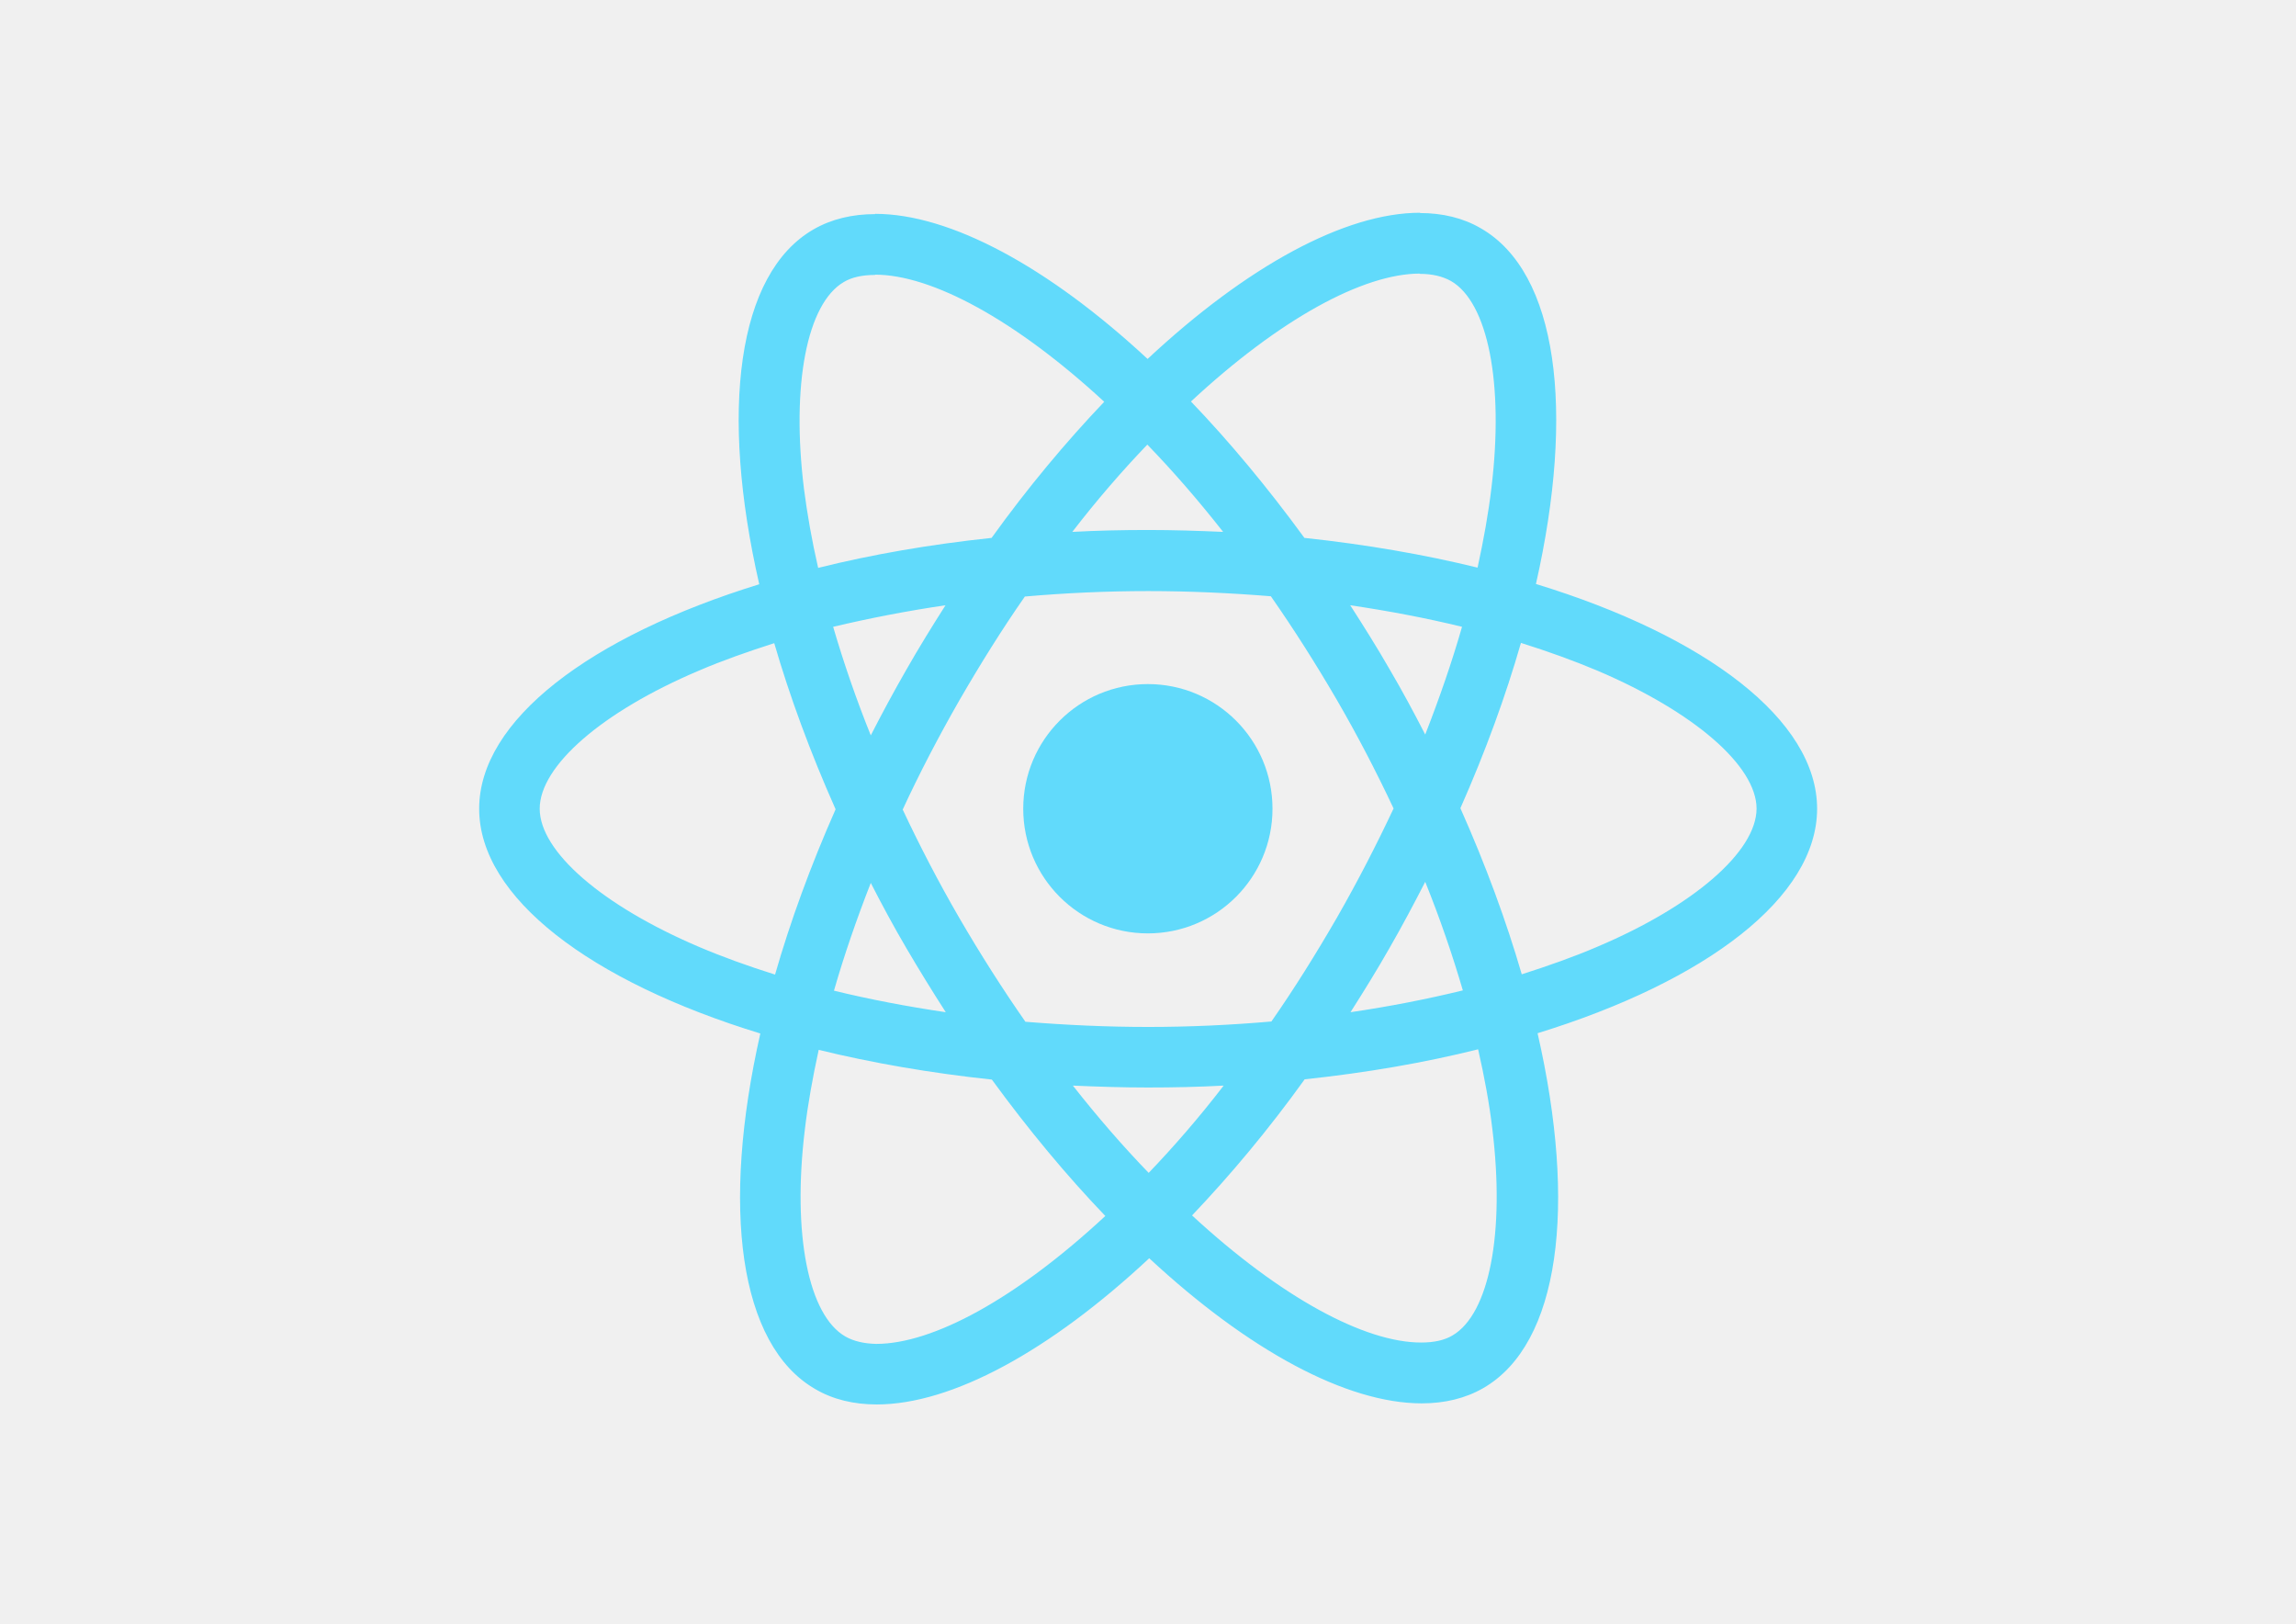
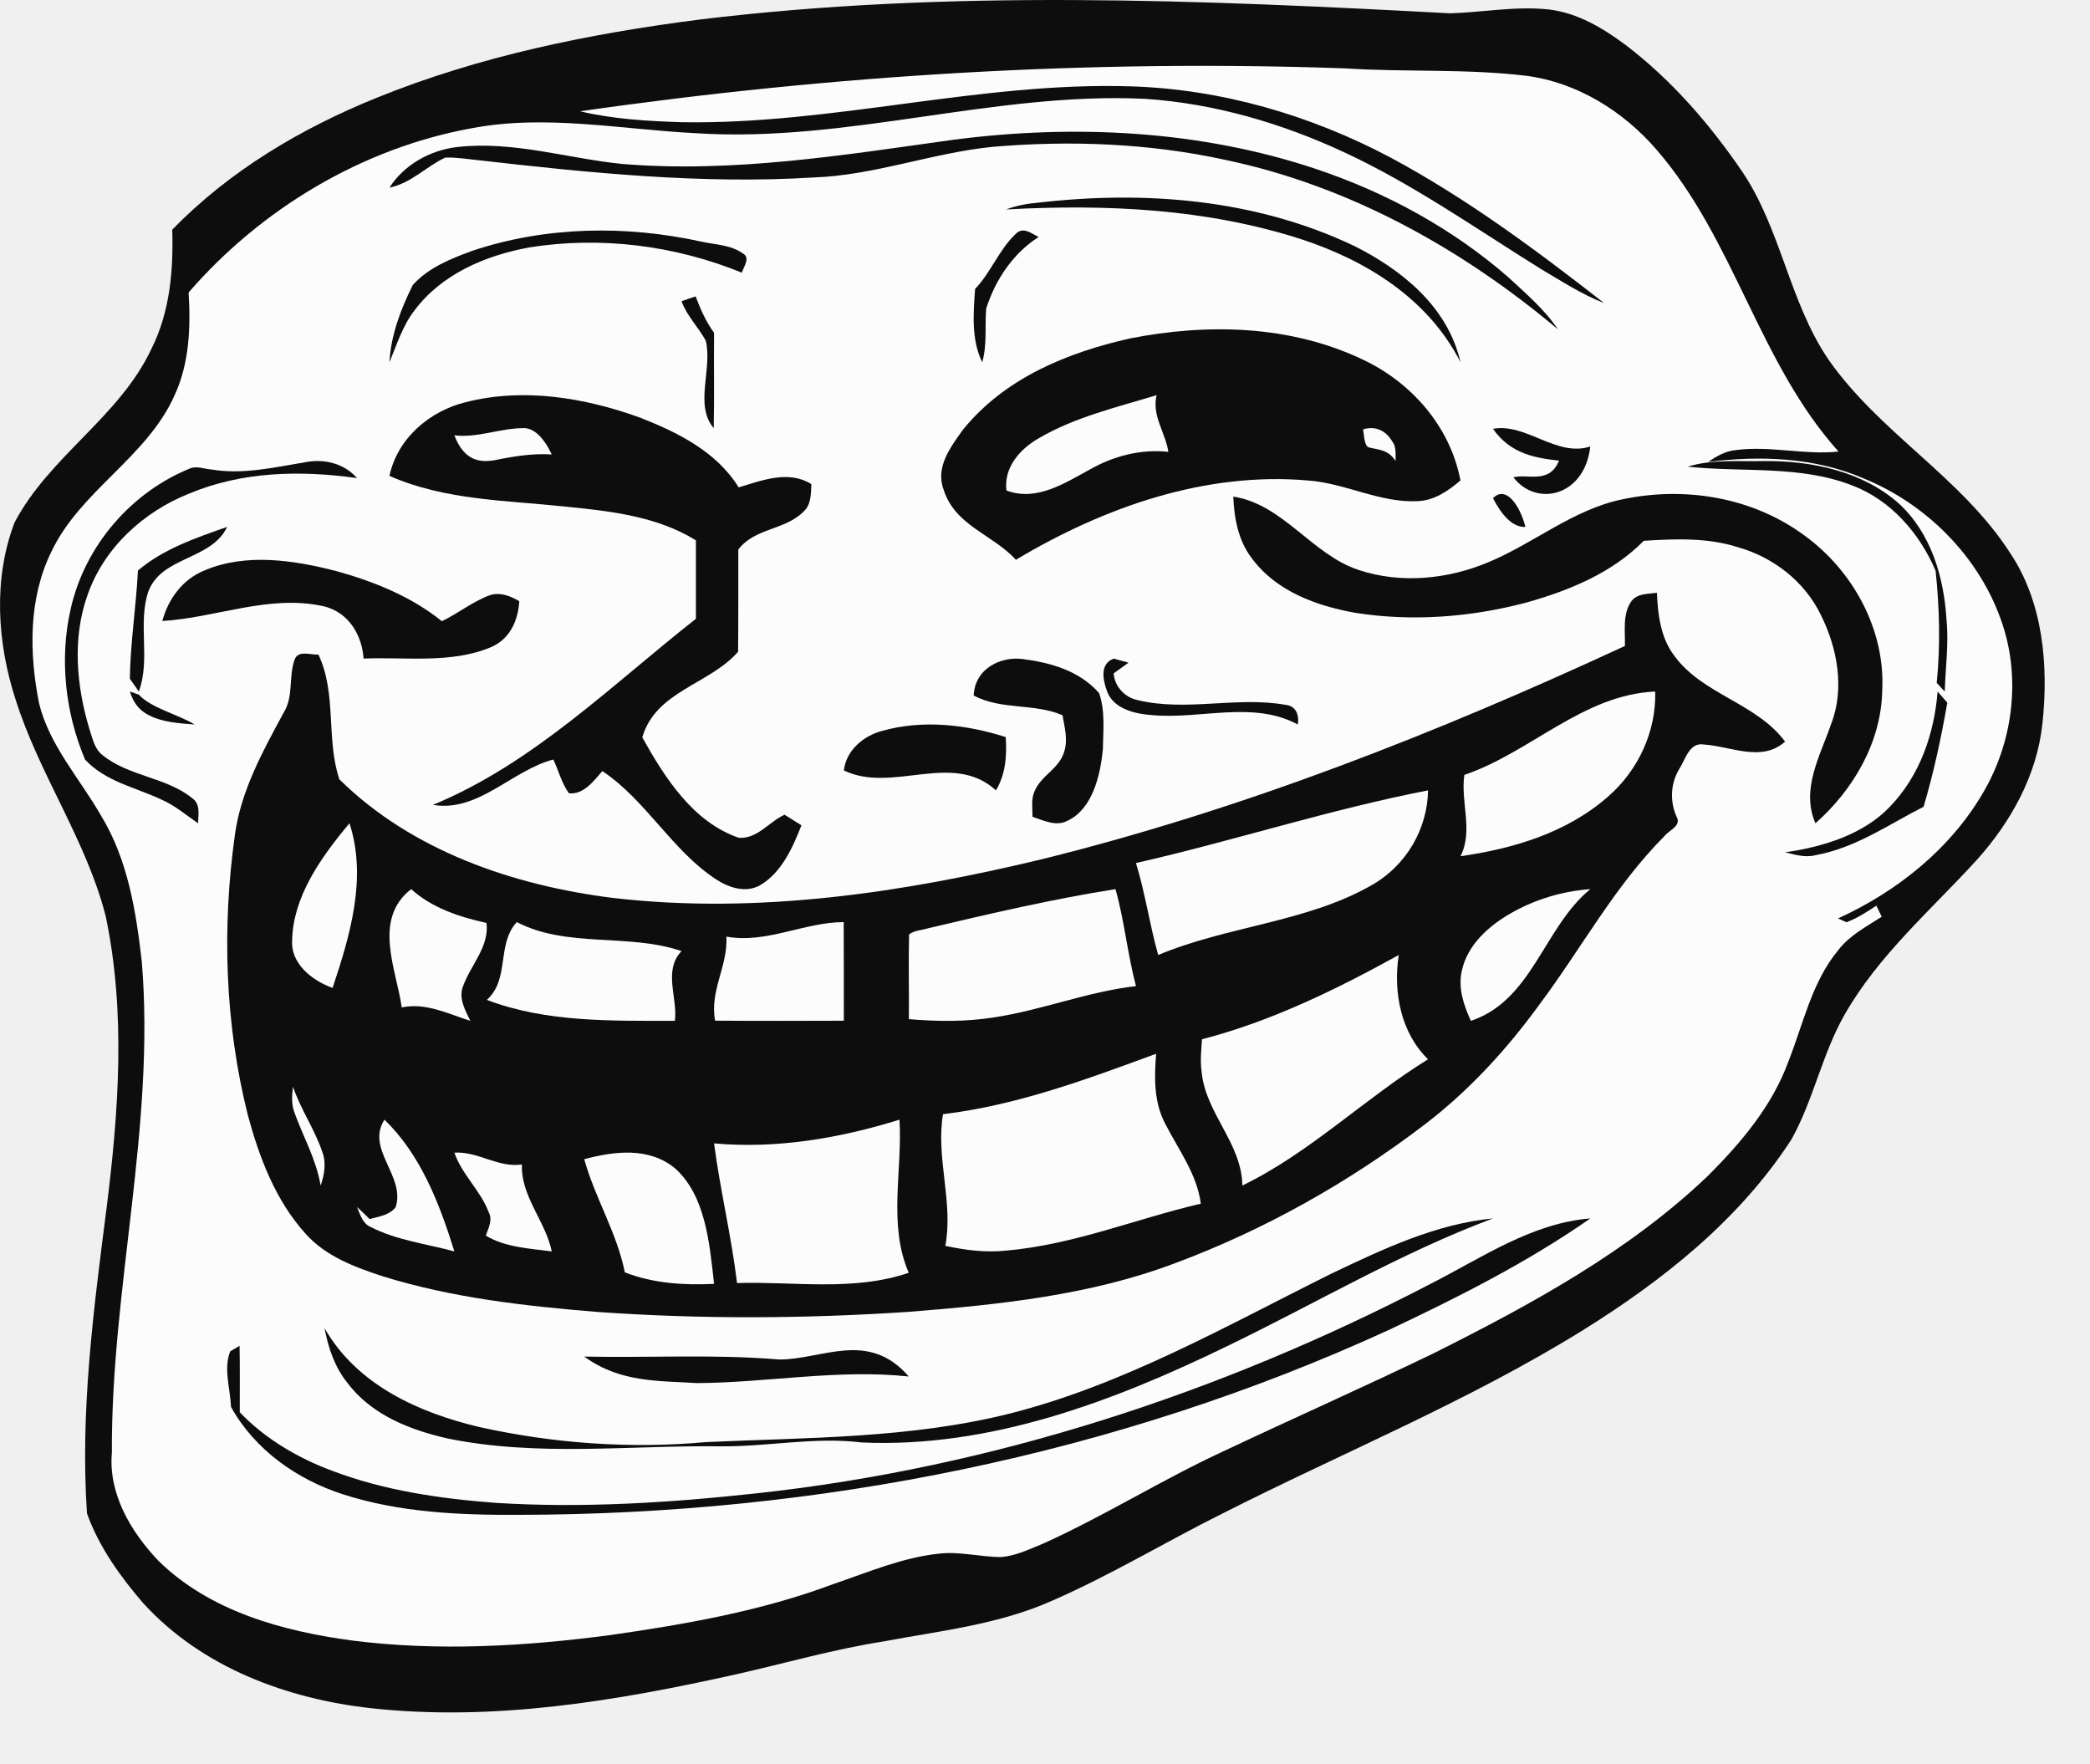
- <svg xmlns="http://www.w3.org/2000/svg" viewBox="0 0 841.9 595.3">
-   <g fill="#61DAFB">
-     <path d="M666.3 296.5c0-32.5-40.7-63.3-103.1-82.4 14.4-63.6 8-114.2-20.2-130.4-6.5-3.8-14.1-5.6-22.4-5.6v22.3c4.6 0 8.3.9 11.4 2.6 13.6 7.8 19.5 37.5 14.9 75.7-1.1 9.4-2.9 19.3-5.1 29.4-19.6-4.8-41-8.5-63.5-10.9-13.5-18.5-27.5-35.3-41.6-50 32.6-30.3 63.2-46.9 84-46.9V78c-27.5 0-63.5 19.6-99.9 53.6-36.4-33.8-72.4-53.2-99.9-53.2v22.3c20.7 0 51.4 16.5 84 46.6-14 14.7-28 31.4-41.3 49.9-22.6 2.4-44 6.1-63.6 11-2.3-10-4-19.7-5.2-29-4.7-38.2 1.1-67.9 14.6-75.8 3-1.8 6.9-2.6 11.5-2.6V78.5c-8.4 0-16 1.8-22.6 5.6-28.1 16.2-34.4 66.7-19.9 130.1-62.2 19.2-102.7 49.9-102.7 82.3 0 32.5 40.7 63.3 103.1 82.4-14.4 63.6-8 114.2 20.2 130.4 6.5 3.8 14.1 5.6 22.5 5.6 27.5 0 63.5-19.6 99.9-53.6 36.4 33.8 72.4 53.2 99.9 53.2 8.4 0 16-1.8 22.6-5.6 28.1-16.2 34.4-66.7 19.9-130.1 62-19.1 102.5-49.9 102.5-82.3zm-130.2-66.7c-3.7 12.9-8.3 26.2-13.5 39.5-4.1-8-8.4-16-13.1-24-4.6-8-9.5-15.8-14.4-23.4 14.2 2.1 27.9 4.7 41 7.9zm-45.8 106.5c-7.8 13.5-15.8 26.3-24.1 38.2-14.9 1.3-30 2-45.2 2-15.1 0-30.2-.7-45-1.9-8.3-11.9-16.4-24.6-24.2-38-7.6-13.1-14.5-26.4-20.8-39.8 6.2-13.4 13.2-26.8 20.7-39.9 7.8-13.5 15.8-26.3 24.1-38.2 14.9-1.3 30-2 45.2-2 15.1 0 30.2.7 45 1.9 8.3 11.9 16.4 24.6 24.2 38 7.6 13.1 14.5 26.4 20.8 39.8-6.3 13.4-13.2 26.8-20.7 39.9zm32.3-13c5.4 13.4 10 26.8 13.8 39.8-13.1 3.2-26.9 5.9-41.2 8 4.9-7.7 9.8-15.6 14.4-23.7 4.6-8 8.9-16.1 13-24.1zM421.2 430c-9.3-9.6-18.6-20.3-27.8-32 9 .4 18.2.7 27.5.7 9.4 0 18.7-.2 27.8-.7-9 11.7-18.3 22.4-27.5 32zm-74.4-58.9c-14.2-2.1-27.9-4.7-41-7.9 3.7-12.9 8.3-26.2 13.5-39.5 4.1 8 8.4 16 13.1 24 4.7 8 9.5 15.8 14.4 23.4zM420.7 163c9.3 9.6 18.6 20.3 27.8 32-9-.4-18.2-.7-27.5-.7-9.4 0-18.7.2-27.8.7 9-11.7 18.3-22.4 27.5-32zm-74 58.9c-4.9 7.7-9.8 15.6-14.4 23.7-4.6 8-8.9 16-13 24-5.4-13.4-10-26.8-13.8-39.8 13.1-3.1 26.9-5.8 41.2-7.9zm-90.5 125.2c-35.4-15.1-58.3-34.9-58.3-50.6 0-15.7 22.9-35.6 58.3-50.6 8.6-3.7 18-7 27.7-10.1 5.7 19.6 13.2 40 22.5 60.9-9.2 20.8-16.6 41.1-22.2 60.6-9.9-3.1-19.3-6.5-28-10.2zM310 490c-13.6-7.8-19.5-37.5-14.9-75.7 1.1-9.4 2.9-19.3 5.1-29.4 19.6 4.8 41 8.5 63.5 10.9 13.5 18.5 27.5 35.3 41.6 50-32.6 30.3-63.2 46.9-84 46.9-4.5-.1-8.3-1-11.3-2.7zm237.2-76.2c4.7 38.2-1.1 67.9-14.6 75.8-3 1.8-6.9 2.6-11.5 2.6-20.7 0-51.4-16.5-84-46.6 14-14.7 28-31.4 41.3-49.9 22.6-2.4 44-6.1 63.6-11 2.3 10.1 4.1 19.8 5.2 29.1zm38.5-66.7c-8.6 3.7-18 7-27.7 10.1-5.7-19.6-13.2-40-22.5-60.9 9.2-20.8 16.6-41.1 22.2-60.6 9.9 3.1 19.3 6.5 28.1 10.2 35.4 15.1 58.3 34.9 58.3 50.6-.1 15.7-23 35.6-58.4 50.6zM320.8 78.4z" />
-     <circle cx="420.9" cy="296.5" r="45.7" />
-     <path d="M520.5 78.1z" />
+ <svg xmlns="http://www.w3.org/2000/svg" width="32" height="27" viewBox="0 0 32 27" fill="none">
+   <g clip-path="url(#clip0_205501_2)">
+     <path d="M10.705 0.3C14.523 -0.165 18.376 -0.001 22.205 0.204C22.711 0.188 23.216 0.089 23.722 0.146C24.156 0.199 24.544 0.431 24.892 0.69C25.592 1.224 26.179 1.9 26.678 2.632C27.269 3.51 27.397 4.624 27.993 5.501C28.778 6.629 30.031 7.306 30.778 8.468C31.282 9.221 31.367 10.188 31.272 11.075C31.189 11.872 30.784 12.593 30.262 13.171C29.564 13.936 28.762 14.623 28.241 15.538C27.898 16.14 27.766 16.841 27.429 17.445C26.628 18.681 25.458 19.605 24.236 20.366C22.47 21.461 20.547 22.244 18.703 23.18C17.836 23.613 17.004 24.117 16.116 24.505C15.297 24.872 14.4 24.968 13.529 25.131C12.771 25.25 12.032 25.462 11.284 25.632C9.451 26.041 7.563 26.36 5.684 26.154C4.4 26.012 3.094 25.534 2.193 24.546C1.842 24.139 1.516 23.686 1.332 23.172C1.226 21.612 1.432 20.054 1.63 18.51C1.817 17.024 1.929 15.498 1.617 14.021C1.315 12.851 0.599 11.855 0.238 10.708C-0.044 9.839 -0.107 8.86 0.224 7.997C0.762 6.979 1.829 6.387 2.321 5.336C2.601 4.777 2.657 4.136 2.637 3.517C3.516 2.611 4.616 1.963 5.767 1.497C7.347 0.856 9.025 0.516 10.705 0.3Z" fill="#0D0D0D" />
+     <path d="M8.882 1.704C12.758 1.147 16.686 0.908 20.601 1.047C21.524 1.107 22.453 1.049 23.374 1.161C24.152 1.264 24.855 1.704 25.36 2.288C26.557 3.666 26.928 5.554 28.15 6.914C27.625 6.969 27.101 6.821 26.577 6.891C26.421 6.905 26.282 6.984 26.156 7.072C26.951 6.973 27.784 7.002 28.529 7.323C29.547 7.736 30.381 8.606 30.691 9.657C30.93 10.476 30.8 11.383 30.373 12.12C29.872 12.989 29.052 13.647 28.142 14.062C28.184 14.082 28.227 14.1 28.271 14.12C28.436 14.059 28.583 13.962 28.729 13.867C28.75 13.909 28.791 13.994 28.811 14.036C28.577 14.187 28.321 14.319 28.147 14.545C27.738 15.038 27.61 15.68 27.379 16.26C27.132 16.934 26.659 17.494 26.156 17.997C24.945 19.156 23.453 19.966 21.962 20.714C20.895 21.23 19.811 21.71 18.74 22.216C17.801 22.649 16.926 23.201 15.984 23.628C15.775 23.713 15.568 23.816 15.34 23.839C15.019 23.842 14.701 23.75 14.379 23.787C13.815 23.846 13.29 24.073 12.759 24.253C11.659 24.666 10.496 24.869 9.337 25.035C8.032 25.207 6.706 25.284 5.396 25.118C4.327 24.975 3.209 24.669 2.423 23.894C2.004 23.453 1.657 22.87 1.713 22.243C1.699 19.726 2.38 17.244 2.171 14.723C2.083 13.953 1.957 13.156 1.544 12.483C1.219 11.916 0.754 11.411 0.597 10.764C0.446 9.995 0.434 9.16 0.789 8.442C1.234 7.509 2.252 7 2.673 6.052C2.901 5.56 2.92 5.008 2.888 4.478C3.993 3.202 5.537 2.271 7.214 1.965C8.358 1.745 9.517 1.984 10.665 2.04C12.973 2.188 15.222 1.404 17.529 1.513C18.59 1.583 19.626 1.886 20.586 2.334C21.645 2.826 22.601 3.502 23.589 4.116C23.905 4.302 24.215 4.506 24.56 4.64C23.523 3.83 22.457 3.038 21.292 2.413C20.068 1.764 18.701 1.364 17.309 1.322C15.003 1.25 12.746 1.911 10.44 1.871C9.918 1.854 9.391 1.825 8.882 1.704Z" fill="#FCFCFC" />
+     <path d="M14.596 2.14C16.448 1.899 18.378 1.994 20.149 2.587C21.231 2.949 22.242 3.504 23.085 4.237C23.358 4.49 23.647 4.735 23.853 5.042C22.402 3.823 20.675 2.848 18.757 2.447C17.594 2.193 16.388 2.147 15.2 2.248C14.274 2.34 13.394 2.684 12.459 2.717C10.741 2.823 9.023 2.647 7.319 2.452C7.152 2.436 6.985 2.406 6.817 2.413C6.522 2.551 6.297 2.804 5.963 2.873C6.185 2.525 6.583 2.297 7.01 2.25C7.861 2.156 8.687 2.425 9.525 2.51C11.226 2.651 12.919 2.373 14.596 2.14Z" fill="#0D0D0D" />
+     <path d="M15.905 3.102C17.529 2.915 19.225 3.046 20.737 3.767C21.438 4.119 22.162 4.677 22.362 5.546C21.856 4.553 20.892 3.982 19.934 3.666C18.47 3.191 16.919 3.124 15.405 3.207C15.566 3.146 15.735 3.116 15.905 3.102Z" fill="#0D0D0D" />
+     <path d="M7.235 3.839C8.361 3.463 9.587 3.446 10.741 3.7C10.953 3.747 11.189 3.748 11.373 3.88C11.496 3.947 11.384 4.084 11.359 4.175C10.33 3.756 9.193 3.613 8.099 3.789C7.438 3.911 6.761 4.194 6.344 4.756C6.163 4.99 6.076 5.276 5.963 5.546C5.985 5.127 6.137 4.733 6.32 4.364C6.56 4.096 6.906 3.959 7.235 3.839Z" fill="#0D0D0D" />
+     <path d="M15.546 3.587C15.659 3.462 15.787 3.571 15.902 3.629C15.525 3.868 15.244 4.268 15.099 4.726C15.078 4.999 15.115 5.28 15.039 5.546C14.871 5.205 14.902 4.797 14.93 4.423C15.169 4.176 15.297 3.822 15.546 3.587Z" fill="#0D0D0D" />
+     <path d="M10.435 4.612C10.507 4.586 10.578 4.561 10.651 4.538C10.726 4.739 10.813 4.932 10.933 5.095C10.928 5.582 10.938 6.068 10.928 6.555C10.627 6.204 10.912 5.649 10.806 5.216C10.691 5.005 10.523 4.848 10.435 4.612Z" fill="#0D0D0D" />
+     <path d="M17.299 5.182C18.483 4.949 19.756 4.974 20.873 5.509C21.586 5.845 22.2 6.508 22.361 7.356C22.171 7.52 21.952 7.666 21.702 7.673C21.129 7.701 20.599 7.399 20.034 7.357C18.465 7.219 16.916 7.757 15.554 8.571C15.207 8.186 14.62 8.05 14.448 7.497C14.316 7.151 14.56 6.837 14.743 6.58C15.392 5.778 16.361 5.394 17.299 5.182Z" fill="#0D0D0D" />
+     <path d="M15.913 6.705C16.464 6.384 17.099 6.236 17.709 6.05C17.632 6.36 17.843 6.623 17.889 6.918C17.47 6.873 17.052 6.981 16.694 7.184C16.308 7.392 15.875 7.684 15.41 7.51C15.365 7.161 15.615 6.872 15.913 6.705Z" fill="#FCFCFC" />
+     <path d="M7.133 6.157C8.017 5.932 8.953 6.088 9.8 6.394C10.372 6.619 10.969 6.912 11.31 7.462C11.668 7.355 12.072 7.194 12.423 7.412C12.416 7.557 12.421 7.729 12.304 7.832C12.023 8.119 11.555 8.081 11.304 8.414C11.303 8.935 11.306 9.456 11.301 9.978C10.865 10.48 10.04 10.578 9.834 11.29C10.183 11.915 10.615 12.589 11.312 12.827C11.593 12.849 11.774 12.582 12.012 12.474C12.098 12.527 12.185 12.581 12.271 12.636C12.134 12.984 11.967 13.359 11.639 13.553C11.423 13.675 11.169 13.595 10.974 13.47C10.293 13.03 9.897 12.256 9.223 11.806C9.088 11.959 8.936 12.168 8.712 12.146C8.599 11.993 8.554 11.801 8.472 11.629C7.84 11.792 7.324 12.441 6.629 12.323C8.161 11.69 9.361 10.491 10.655 9.474C10.655 9.074 10.655 8.674 10.655 8.273C10.048 7.897 9.326 7.824 8.635 7.754C7.738 7.66 6.806 7.658 5.963 7.286C6.087 6.702 6.589 6.289 7.133 6.157Z" fill="#0D0D0D" />
+     <path d="M20.871 6.574C21.028 6.525 21.203 6.562 21.323 6.768C21.376 6.835 21.368 6.958 21.368 7.059C21.255 6.881 21.107 6.888 20.967 6.852C20.889 6.839 20.887 6.679 20.871 6.574Z" fill="#FCFCFC" />
+     <path d="M6.957 6.665C7.307 6.708 7.653 6.558 8.003 6.555C8.172 6.543 8.328 6.704 8.448 6.958C8.155 6.939 7.865 6.986 7.574 7.046C7.357 7.083 7.108 7.064 6.957 6.665Z" fill="#FCFCFC" />
+     <path d="M22.859 6.565C23.372 6.474 23.831 7.004 24.349 6.836C24.264 7.6 23.524 7.77 23.171 7.307C23.406 7.253 23.722 7.413 23.87 7.053C23.515 7.012 23.129 6.954 22.859 6.565Z" fill="#0D0D0D" />
+     <path d="M3.237 7.188C3.72 7.27 4.202 7.155 4.678 7.076C4.959 7.022 5.267 7.091 5.466 7.32C4.607 7.199 3.711 7.215 2.894 7.558C2.212 7.829 1.59 8.377 1.336 9.123C1.104 9.781 1.172 10.515 1.372 11.172C1.418 11.31 1.45 11.472 1.569 11.561C1.978 11.892 2.539 11.894 2.946 12.223C3.07 12.31 3.037 12.47 3.032 12.605C2.845 12.476 2.669 12.325 2.461 12.237C2.069 12.054 1.616 11.966 1.303 11.631C1.001 10.919 0.907 10.093 1.081 9.329C1.3 8.339 2.031 7.524 2.913 7.171C3.018 7.13 3.13 7.182 3.237 7.188Z" fill="#0D0D0D" />
+     <path d="M25.84 7.145C26.218 7.027 26.621 7.069 27.012 7.059C27.743 7.053 28.522 7.217 29.074 7.71C29.571 8.167 29.764 8.844 29.803 9.488C29.839 9.855 29.787 10.222 29.776 10.588C29.735 10.543 29.694 10.499 29.653 10.455C29.711 9.884 29.696 9.308 29.636 8.739C29.395 8.172 28.953 7.654 28.35 7.429C27.552 7.12 26.676 7.235 25.84 7.145Z" fill="#0D0D0D" />
+     <path d="M22.859 7.628C23.053 7.428 23.267 7.726 23.356 8.067C23.163 8.08 22.992 7.886 22.859 7.628Z" fill="#0D0D0D" />
+     <path d="M24.841 7.645C25.792 7.443 26.836 7.609 27.635 8.204C28.361 8.732 28.866 9.629 28.819 10.568C28.805 11.37 28.37 12.099 27.796 12.605C27.569 12.085 27.87 11.57 28.035 11.089C28.249 10.541 28.131 9.917 27.876 9.409C27.625 8.895 27.145 8.531 26.618 8.381C26.149 8.229 25.652 8.249 25.168 8.28C24.676 8.778 24.019 9.043 23.368 9.226C22.515 9.451 21.618 9.52 20.746 9.382C20.16 9.276 19.539 9.056 19.164 8.544C18.961 8.279 18.895 7.935 18.883 7.603C19.645 7.72 20.088 8.492 20.803 8.727C21.452 8.942 22.172 8.869 22.799 8.604C23.492 8.312 24.096 7.797 24.841 7.645Z" fill="#0D0D0D" />
+     <path d="M2.112 8.735C2.503 8.403 3 8.235 3.478 8.067C3.232 8.581 2.474 8.512 2.27 9.06C2.107 9.553 2.307 10.093 2.126 10.588C2.08 10.522 2.035 10.457 1.988 10.392C1.996 9.837 2.084 9.288 2.112 8.735Z" fill="#0D0D0D" />
+     <path d="M3.142 8.729C3.772 8.465 4.502 8.577 5.147 8.743C5.735 8.905 6.309 9.141 6.765 9.511C7.022 9.389 7.24 9.205 7.514 9.108C7.673 9.066 7.822 9.129 7.951 9.205C7.934 9.482 7.82 9.78 7.516 9.909C6.91 10.164 6.216 10.057 5.567 10.083C5.544 9.745 5.353 9.371 4.945 9.28C4.114 9.099 3.307 9.459 2.485 9.508C2.573 9.185 2.783 8.87 3.142 8.729Z" fill="#0D0D0D" />
+     <path d="M24.978 9.205C25.07 9.083 25.233 9.095 25.369 9.076C25.383 9.412 25.426 9.769 25.639 10.045C26.073 10.636 26.894 10.765 27.331 11.354C26.977 11.676 26.498 11.425 26.088 11.399C25.868 11.361 25.807 11.622 25.716 11.766C25.578 11.99 25.564 12.258 25.667 12.498C25.755 12.646 25.552 12.71 25.481 12.805C24.725 13.563 24.216 14.515 23.581 15.365C23.081 16.055 22.5 16.692 21.82 17.212C20.655 18.102 19.36 18.831 17.982 19.344C16.683 19.833 15.289 19.976 13.914 20.085C12.329 20.191 10.736 20.199 9.15 20.087C8.043 19.997 6.929 19.872 5.866 19.543C5.433 19.401 4.982 19.234 4.675 18.885C4.217 18.377 3.971 17.724 3.795 17.075C3.443 15.675 3.397 14.204 3.597 12.778C3.69 12.104 4.024 11.501 4.343 10.911C4.498 10.665 4.416 10.36 4.511 10.098C4.568 9.947 4.756 10.032 4.875 10.021C5.16 10.622 4.989 11.314 5.196 11.932C6.305 13.026 7.859 13.558 9.386 13.748C11.594 14.005 13.822 13.668 15.966 13.152C19.046 12.388 22.008 11.22 24.879 9.89C24.885 9.662 24.839 9.405 24.978 9.205Z" fill="#0D0D0D" />
+     <path d="M14.908 10.649C14.927 10.225 15.338 10.044 15.665 10.091C16.078 10.145 16.528 10.267 16.828 10.612C16.924 10.881 16.891 11.188 16.886 11.473C16.846 11.887 16.722 12.386 16.349 12.564C16.172 12.661 15.982 12.562 15.809 12.506C15.809 12.377 15.785 12.238 15.839 12.117C15.94 11.87 16.215 11.775 16.293 11.511C16.355 11.328 16.299 11.135 16.268 10.951C15.83 10.762 15.336 10.876 14.908 10.649Z" fill="#0D0D0D" />
+     <path d="M16.947 10.576C16.887 10.409 16.836 10.161 17.053 10.084C17.11 10.1 17.223 10.13 17.279 10.146C17.203 10.201 17.127 10.255 17.051 10.31C17.066 10.511 17.22 10.678 17.422 10.72C18.164 10.898 18.936 10.66 19.681 10.791C19.844 10.806 19.896 10.951 19.87 11.092C19.183 10.722 18.381 11.017 17.644 10.949C17.378 10.932 17.042 10.853 16.947 10.576Z" fill="#0D0D0D" />
+     <path d="M1.988 10.588C2.022 10.6 2.091 10.623 2.125 10.635C2.308 10.837 2.709 10.932 2.981 11.092C2.741 11.077 2.483 11.053 2.3 10.96C2.1 10.867 2.033 10.722 1.988 10.588Z" fill="#0D0D0D" />
+     <path d="M22.421 11.864C23.43 11.522 24.238 10.635 25.343 10.588C25.36 11.198 25.082 11.792 24.631 12.187C24.003 12.746 23.174 12.994 22.362 13.109C22.561 12.716 22.359 12.279 22.421 11.864Z" fill="#FCFCFC" />
+     <path d="M29.667 10.588C29.717 10.645 29.766 10.702 29.815 10.758C29.722 11.294 29.608 11.827 29.452 12.352C28.918 12.622 28.42 12.979 27.799 13.093C27.64 13.135 27.483 13.086 27.331 13.049C27.927 12.966 28.533 12.769 28.927 12.361C29.407 11.867 29.615 11.219 29.667 10.588Z" fill="#0D0D0D" />
+     <path d="M13.515 11.188C14.133 11.017 14.793 11.092 15.398 11.285C15.419 11.566 15.397 11.855 15.249 12.101C14.584 11.492 13.665 12.155 12.92 11.796C12.958 11.481 13.227 11.261 13.515 11.188Z" fill="#0D0D0D" />
+     <path d="M17.393 13.214C18.893 12.872 20.351 12.395 21.865 12.101C21.856 12.68 21.541 13.256 20.979 13.565C19.992 14.122 18.779 14.181 17.733 14.622C17.602 14.156 17.535 13.678 17.393 13.214Z" fill="#FCFCFC" />
+     <path d="M4.473 14.397C4.486 13.737 4.904 13.136 5.351 12.605C5.622 13.44 5.363 14.314 5.092 15.126C4.739 14.997 4.45 14.729 4.473 14.397Z" fill="#FCFCFC" />
+     <path d="M23.142 13.977C23.511 13.767 23.927 13.644 24.35 13.613C23.636 14.195 23.465 15.315 22.52 15.63C22.412 15.391 22.321 15.128 22.382 14.863C22.469 14.462 22.799 14.171 23.142 13.977Z" fill="#FCFCFC" />
+     <path d="M6.151 15.424C6.068 14.839 5.702 14.074 6.296 13.613C6.608 13.898 7.027 14.038 7.449 14.131C7.495 14.493 7.204 14.778 7.088 15.104C7.02 15.287 7.122 15.466 7.201 15.63C6.862 15.523 6.523 15.347 6.151 15.424Z" fill="#FCFCFC" />
+     <path d="M14.208 14.213C15.159 13.988 16.113 13.766 17.079 13.613C17.217 14.101 17.263 14.609 17.393 15.098C16.651 15.182 15.948 15.468 15.211 15.578C14.782 15.646 14.347 15.64 13.916 15.604C13.92 15.171 13.908 14.739 13.919 14.307C14 14.242 14.113 14.244 14.208 14.213Z" fill="#FCFCFC" />
+     <path d="M7.454 15.309C7.81 14.989 7.599 14.46 7.912 14.118C8.688 14.519 9.62 14.284 10.435 14.562C10.149 14.863 10.379 15.275 10.333 15.63C9.368 15.628 8.364 15.656 7.454 15.309Z" fill="#FCFCFC" />
+     <path d="M11.122 14.34C11.731 14.452 12.313 14.119 12.918 14.118C12.921 14.621 12.919 15.125 12.92 15.628C12.263 15.63 11.606 15.632 10.949 15.627C10.863 15.166 11.146 14.794 11.122 14.34Z" fill="#FCFCFC" />
+     <path d="M18.404 15.912C19.46 15.638 20.454 15.153 21.416 14.622C21.328 15.195 21.451 15.817 21.865 16.218C20.892 16.82 20.052 17.652 19.022 18.151C19.01 17.496 18.459 17.049 18.398 16.41C18.374 16.244 18.392 16.078 18.404 15.912Z" fill="#FCFCFC" />
+     <path d="M14.438 17.059C15.572 16.923 16.643 16.523 17.701 16.134C17.673 16.494 17.665 16.873 17.84 17.204C18.044 17.603 18.327 17.977 18.386 18.429C17.392 18.66 16.437 19.058 15.409 19.147C15.096 19.182 14.78 19.14 14.474 19.075C14.599 18.405 14.327 17.733 14.438 17.059Z" fill="#FCFCFC" />
+     <path d="M4.512 17.044C4.46 16.917 4.468 16.774 4.486 16.639C4.606 16.991 4.815 17.284 4.935 17.637C4.999 17.804 4.966 17.991 4.909 18.151C4.841 17.748 4.645 17.412 4.512 17.044Z" fill="#FCFCFC" />
+     <path d="M5.886 17.143C6.439 17.675 6.729 18.426 6.957 19.16C6.527 19.043 6.074 18.991 5.671 18.784C5.551 18.73 5.513 18.593 5.466 18.48C5.532 18.54 5.596 18.602 5.66 18.665C5.798 18.625 5.959 18.609 6.057 18.484C6.215 18.01 5.596 17.596 5.886 17.143Z" fill="#FCFCFC" />
+     <path d="M10.933 17.506C11.892 17.592 12.855 17.428 13.772 17.143C13.82 17.921 13.593 18.748 13.914 19.487C13.066 19.776 12.16 19.618 11.285 19.644C11.198 18.926 11.027 18.222 10.933 17.506Z" fill="#FCFCFC" />
+     <path d="M6.957 17.648C7.32 17.625 7.622 17.882 7.991 17.829C7.972 18.316 8.353 18.697 8.448 19.16C8.103 19.114 7.738 19.099 7.438 18.918C7.477 18.804 7.547 18.68 7.483 18.561C7.361 18.232 7.071 17.982 6.957 17.648Z" fill="#FCFCFC" />
+     <path d="M8.945 17.748C9.406 17.626 9.941 17.555 10.345 17.896C10.804 18.318 10.864 19.038 10.933 19.657C10.473 19.679 10.007 19.651 9.567 19.481C9.443 18.867 9.111 18.345 8.945 17.748Z" fill="#FCFCFC" />
+     <path d="M20.387 19.499C21.175 19.123 21.986 18.739 22.858 18.655C21.45 19.181 20.146 19.955 18.792 20.609C17.042 21.46 15.152 22.173 13.194 22.085C12.471 21.996 11.752 22.152 11.028 22.144C9.638 22.127 8.231 22.306 6.854 22.024C6.284 21.895 5.69 21.667 5.319 21.172C5.126 20.935 5.026 20.636 4.969 20.335C5.47 21.212 6.425 21.632 7.34 21.849C8.478 22.101 9.653 22.185 10.813 22.079C12.368 22.009 13.944 22.024 15.467 21.641C17.205 21.2 18.783 20.296 20.387 19.499Z" fill="#0D0D0D" />
+     <path d="M21.914 19.651C22.695 19.253 23.458 18.725 24.35 18.655C23.381 19.33 22.326 19.862 21.265 20.362C17.089 22.279 12.509 23.188 7.948 23.193C7.04 23.198 6.115 23.159 5.242 22.876C4.55 22.651 3.903 22.201 3.537 21.541C3.526 21.262 3.419 20.953 3.525 20.69C3.561 20.668 3.632 20.626 3.668 20.605C3.675 20.944 3.67 21.284 3.671 21.623C4.064 22.033 4.561 22.323 5.084 22.518C5.887 22.823 6.742 22.946 7.591 23.01C8.925 23.093 10.263 23.008 11.591 22.863C15.186 22.472 18.69 21.33 21.914 19.651Z" fill="#0D0D0D" />
+     <path d="M8.945 20.77C9.94 20.791 10.936 20.731 11.93 20.815C12.586 20.818 13.294 20.357 13.914 21.075C12.831 20.959 11.749 21.171 10.666 21.176C10.092 21.138 9.501 21.174 8.945 20.77Z" fill="#0D0D0D" />
  </g>
+   <defs>
+     <clipPath id="clip0_205501_2">
+       <rect width="32" height="27" fill="white" />
+     </clipPath>
+   </defs>
</svg>
